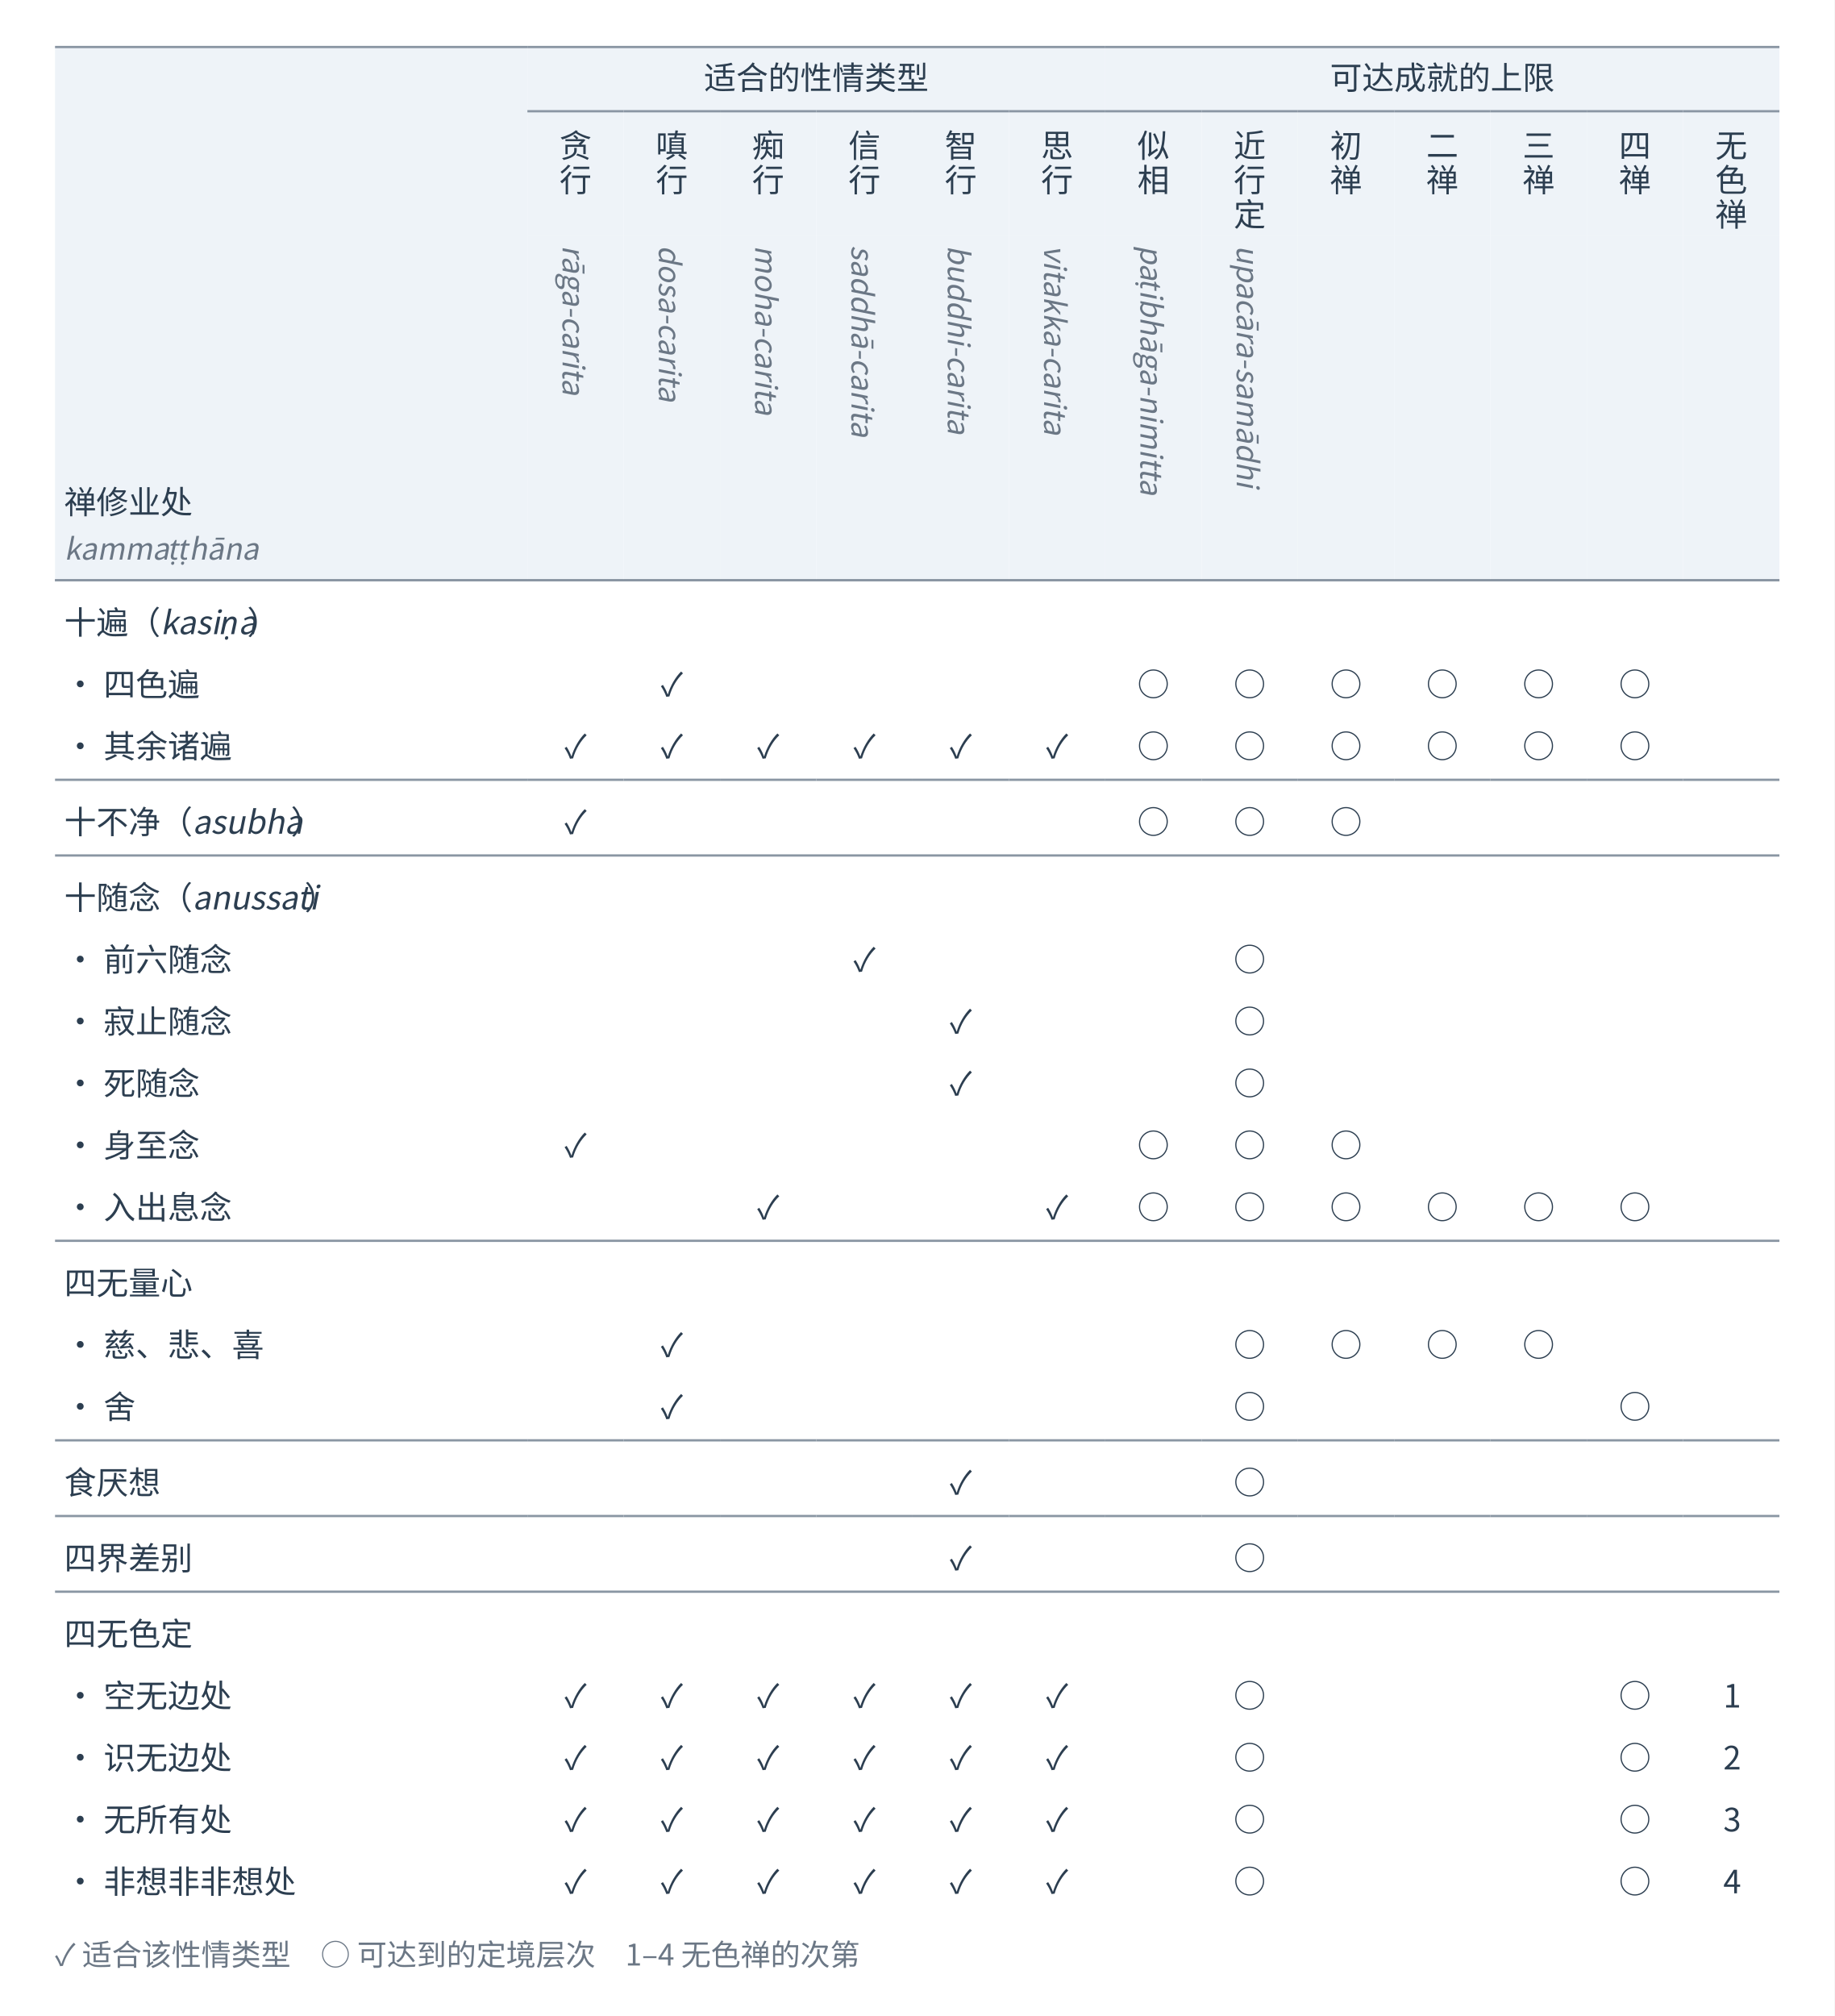
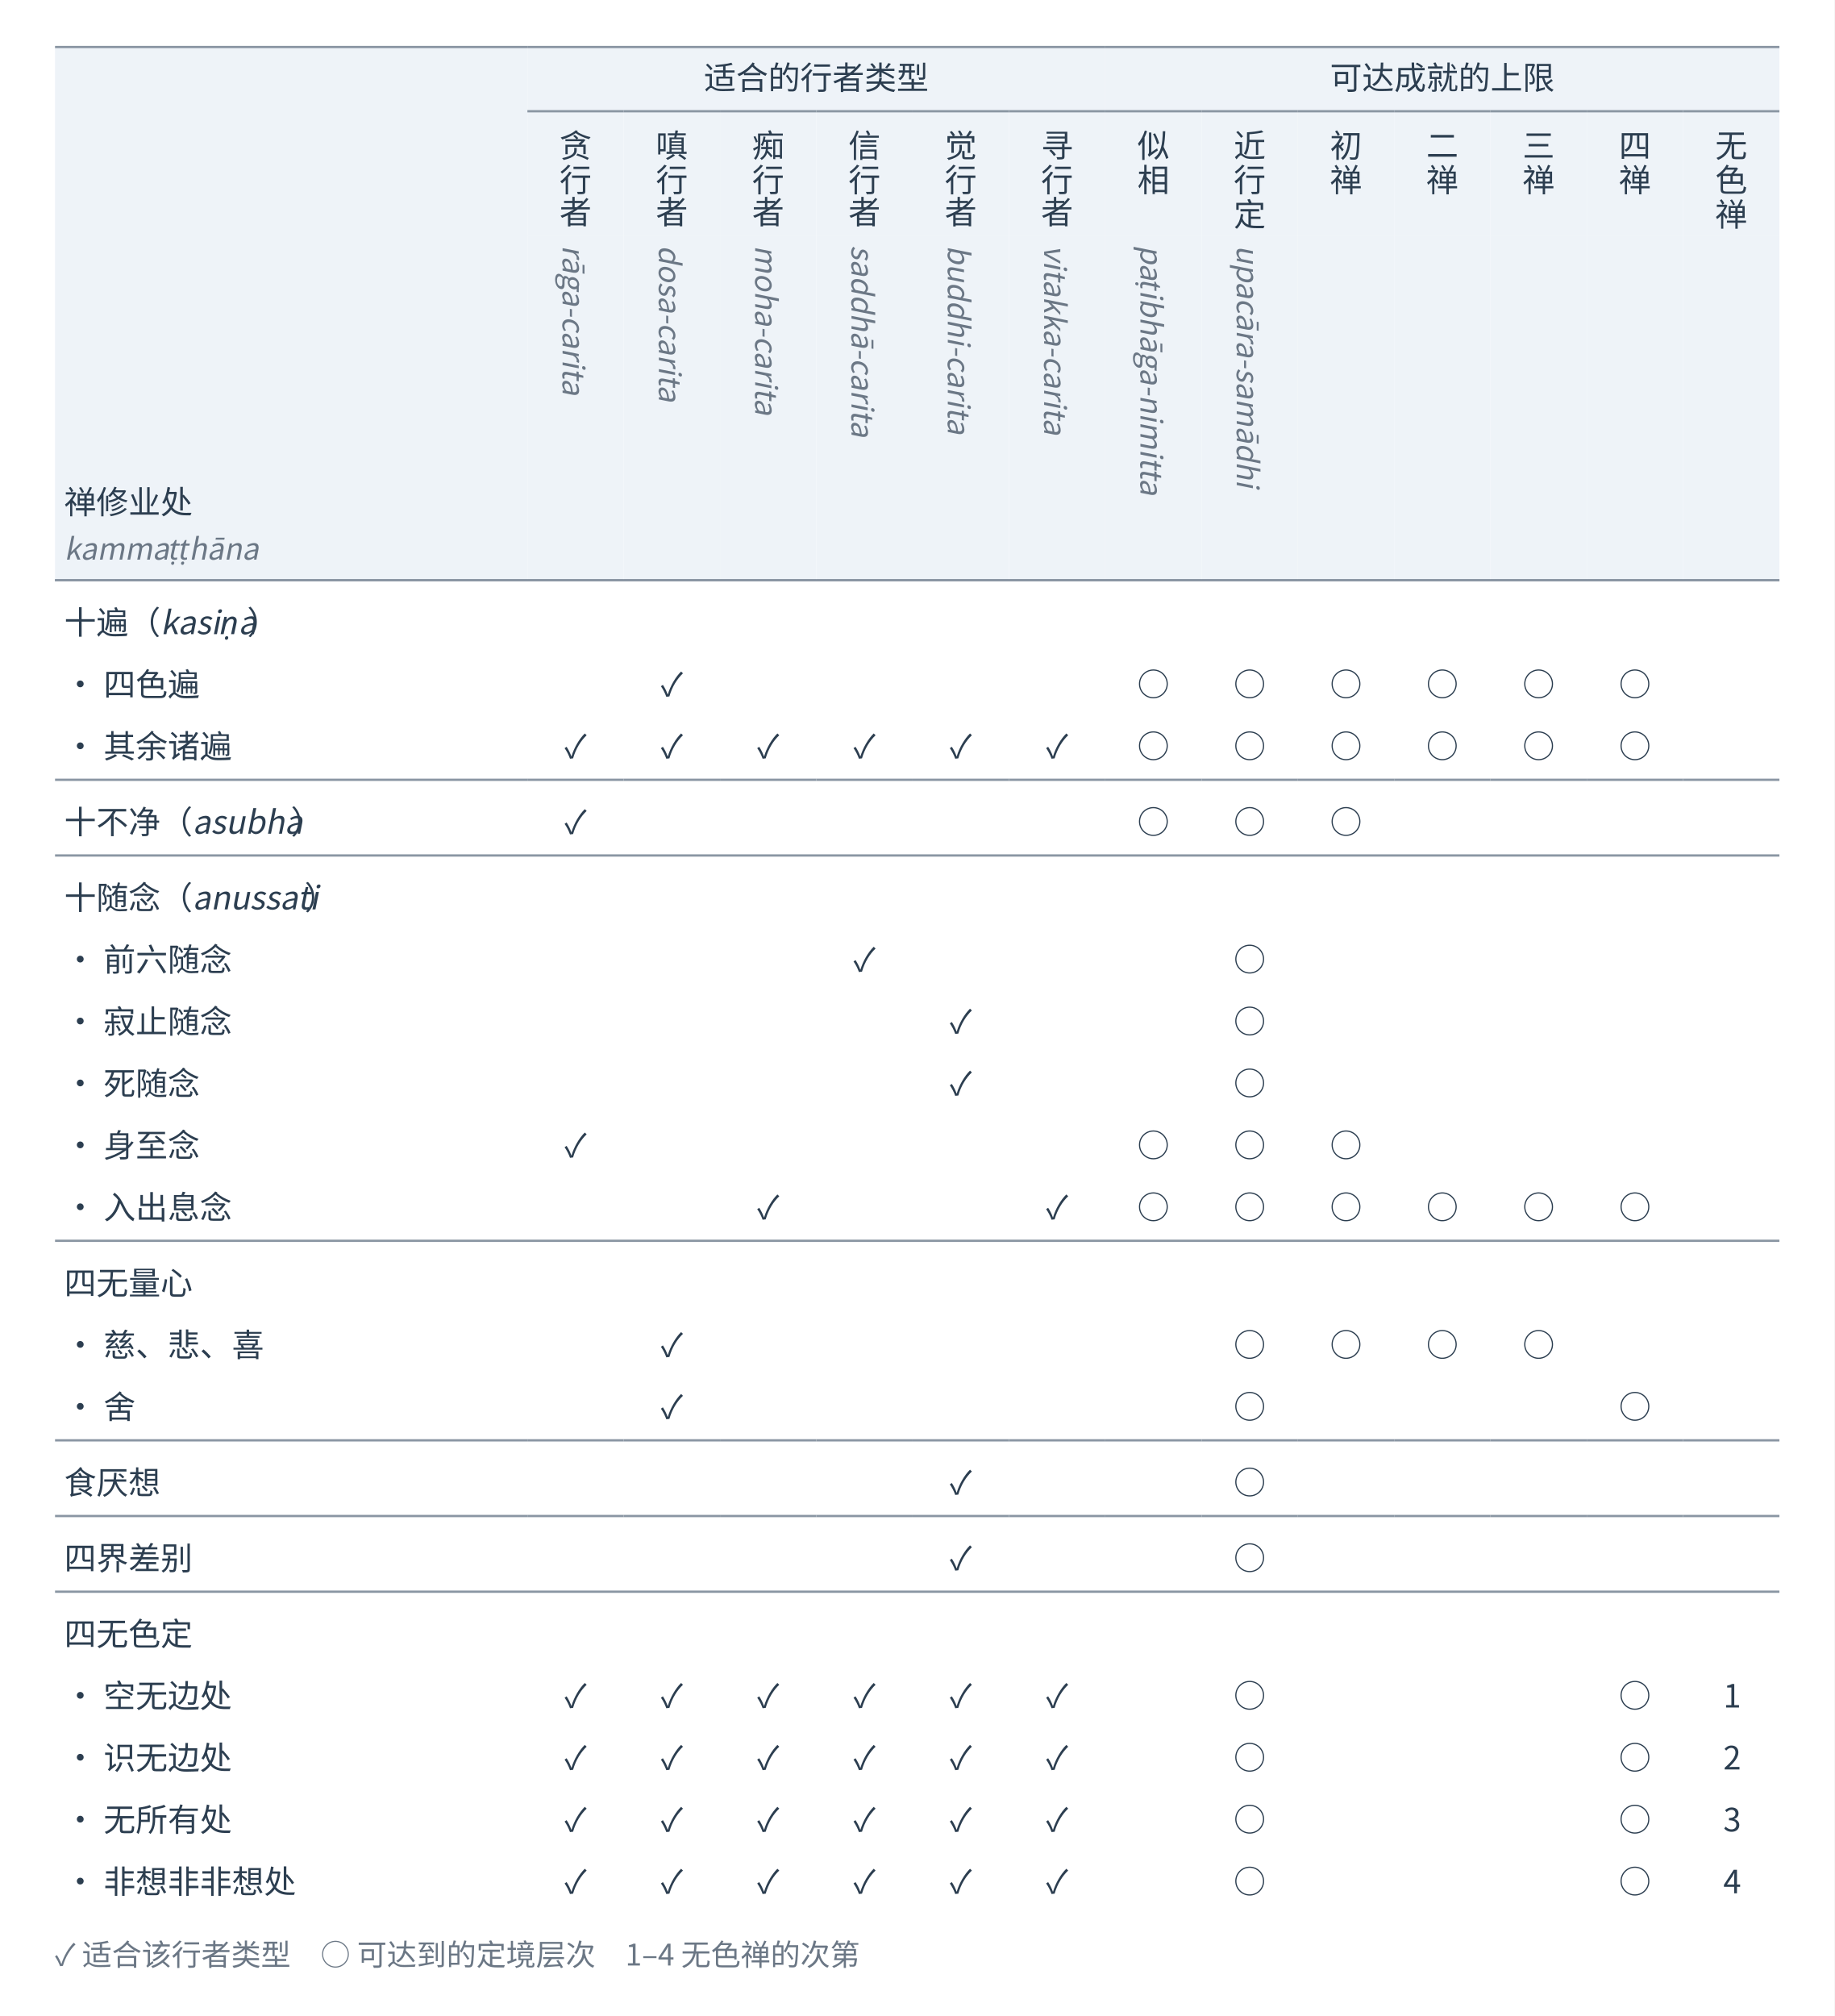
- <svg xmlns="http://www.w3.org/2000/svg" width="800" height="879" viewBox="0.0 0.0 800 879" role="img" aria-label="禅修业处、性格类型与成就范围">
+ <svg xmlns="http://www.w3.org/2000/svg" width="800" height="879" viewBox="0.0 0.0 800 879" role="img" aria-label="禅修业处、行者类型与成就范围">
  <rect x="0.0" y="0.0" width="800" height="879" fill="#FFFFFF" />
  <defs>
    <style>@font-face{font-family:'PaliLatin';src:local('Source Sans 3'),local('SourceSans3-Regular');font-weight:200 900;unicode-range:U+0000-024F,U+1E00-1EFF;}@font-face{font-family:'PaliLatin';font-style:italic;src:local('Source Sans 3 Italic'),local('SourceSans3-Italic');font-weight:200 900;unicode-range:U+0000-024F,U+1E00-1EFF;}</style>
  </defs>
  <rect x="24" y="20.5" width="206" height="232.5" fill="rgb(238, 243, 248)" />
  <rect x="230" y="20.5" width="252" height="28" fill="rgb(238, 243, 248)" />
  <rect x="482" y="20.5" width="294" height="28" fill="rgb(238, 243, 248)" />
  <rect x="230" y="48.5" width="42" height="54.5" fill="rgb(238, 243, 248)" />
  <rect x="272" y="48.5" width="42" height="54.5" fill="rgb(238, 243, 248)" />
  <rect x="314" y="48.5" width="42" height="54.5" fill="rgb(238, 243, 248)" />
  <rect x="356" y="48.5" width="42" height="54.5" fill="rgb(238, 243, 248)" />
  <rect x="398" y="48.5" width="42" height="54.5" fill="rgb(238, 243, 248)" />
  <rect x="440" y="48.5" width="42" height="54.5" fill="rgb(238, 243, 248)" />
  <rect x="482" y="48.5" width="42" height="54.5" fill="rgb(238, 243, 248)" />
  <rect x="524" y="48.5" width="42" height="54.5" fill="rgb(238, 243, 248)" />
  <rect x="566" y="48.5" width="42" height="54.5" fill="rgb(238, 243, 248)" />
  <rect x="608" y="48.5" width="42" height="54.5" fill="rgb(238, 243, 248)" />
  <rect x="650" y="48.5" width="42" height="54.5" fill="rgb(238, 243, 248)" />
  <rect x="692" y="48.5" width="42" height="54.5" fill="rgb(238, 243, 248)" />
  <rect x="734" y="48.5" width="42" height="54.5" fill="rgb(238, 243, 248)" />
  <rect x="230" y="103" width="42" height="150" fill="rgb(238, 243, 248)" />
  <rect x="272" y="103" width="42" height="150" fill="rgb(238, 243, 248)" />
  <rect x="314" y="103" width="42" height="150" fill="rgb(238, 243, 248)" />
  <rect x="356" y="103" width="42" height="150" fill="rgb(238, 243, 248)" />
  <rect x="398" y="103" width="42" height="150" fill="rgb(238, 243, 248)" />
  <rect x="440" y="103" width="42" height="150" fill="rgb(238, 243, 248)" />
  <rect x="482" y="103" width="42" height="150" fill="rgb(238, 243, 248)" />
  <rect x="524" y="103" width="42" height="150" fill="rgb(238, 243, 248)" />
  <rect x="566" y="103" width="42" height="150" fill="rgb(238, 243, 248)" />
  <rect x="608" y="103" width="42" height="150" fill="rgb(238, 243, 248)" />
  <rect x="650" y="103" width="42" height="150" fill="rgb(238, 243, 248)" />
  <rect x="692" y="103" width="42" height="150" fill="rgb(238, 243, 248)" />
  <rect x="734" y="103" width="42" height="150" fill="rgb(238, 243, 248)" />
  <line x1="24" y1="20.5" x2="230" y2="20.5" stroke="rgb(138, 150, 163)" stroke-width="1" />
  <line x1="24" y1="253" x2="230" y2="253" stroke="rgb(138, 150, 163)" stroke-width="1" />
  <line x1="230" y1="20.5" x2="482" y2="20.5" stroke="rgb(138, 150, 163)" stroke-width="1" />
  <line x1="482" y1="20.5" x2="776" y2="20.5" stroke="rgb(138, 150, 163)" stroke-width="1" />
  <line x1="230" y1="48.5" x2="272" y2="48.5" stroke="rgb(138, 150, 163)" stroke-width="1" />
  <line x1="272" y1="48.5" x2="314" y2="48.5" stroke="rgb(138, 150, 163)" stroke-width="1" />
  <line x1="314" y1="48.5" x2="356" y2="48.5" stroke="rgb(138, 150, 163)" stroke-width="1" />
  <line x1="356" y1="48.5" x2="398" y2="48.5" stroke="rgb(138, 150, 163)" stroke-width="1" />
  <line x1="398" y1="48.5" x2="440" y2="48.5" stroke="rgb(138, 150, 163)" stroke-width="1" />
  <line x1="440" y1="48.5" x2="482" y2="48.5" stroke="rgb(138, 150, 163)" stroke-width="1" />
  <line x1="482" y1="48.5" x2="524" y2="48.5" stroke="rgb(138, 150, 163)" stroke-width="1" />
  <line x1="524" y1="48.5" x2="566" y2="48.5" stroke="rgb(138, 150, 163)" stroke-width="1" />
  <line x1="566" y1="48.5" x2="608" y2="48.5" stroke="rgb(138, 150, 163)" stroke-width="1" />
  <line x1="608" y1="48.5" x2="650" y2="48.5" stroke="rgb(138, 150, 163)" stroke-width="1" />
  <line x1="650" y1="48.5" x2="692" y2="48.5" stroke="rgb(138, 150, 163)" stroke-width="1" />
  <line x1="692" y1="48.5" x2="734" y2="48.5" stroke="rgb(138, 150, 163)" stroke-width="1" />
  <line x1="734" y1="48.5" x2="776" y2="48.5" stroke="rgb(138, 150, 163)" stroke-width="1" />
  <line x1="230" y1="253" x2="272" y2="253" stroke="rgb(138, 150, 163)" stroke-width="1" />
  <line x1="272" y1="253" x2="314" y2="253" stroke="rgb(138, 150, 163)" stroke-width="1" />
  <line x1="314" y1="253" x2="356" y2="253" stroke="rgb(138, 150, 163)" stroke-width="1" />
  <line x1="356" y1="253" x2="398" y2="253" stroke="rgb(138, 150, 163)" stroke-width="1" />
  <line x1="398" y1="253" x2="440" y2="253" stroke="rgb(138, 150, 163)" stroke-width="1" />
  <line x1="440" y1="253" x2="482" y2="253" stroke="rgb(138, 150, 163)" stroke-width="1" />
  <line x1="482" y1="253" x2="524" y2="253" stroke="rgb(138, 150, 163)" stroke-width="1" />
  <line x1="524" y1="253" x2="566" y2="253" stroke="rgb(138, 150, 163)" stroke-width="1" />
  <line x1="566" y1="253" x2="608" y2="253" stroke="rgb(138, 150, 163)" stroke-width="1" />
  <line x1="608" y1="253" x2="650" y2="253" stroke="rgb(138, 150, 163)" stroke-width="1" />
  <line x1="650" y1="253" x2="692" y2="253" stroke="rgb(138, 150, 163)" stroke-width="1" />
  <line x1="692" y1="253" x2="734" y2="253" stroke="rgb(138, 150, 163)" stroke-width="1" />
  <line x1="734" y1="253" x2="776" y2="253" stroke="rgb(138, 150, 163)" stroke-width="1" />
  <line x1="24" y1="253" x2="776" y2="253" stroke="rgb(138, 150, 163)" stroke-width="1" />
  <line x1="24" y1="340" x2="230" y2="340" stroke="rgb(138, 150, 163)" stroke-width="1" />
  <line x1="230" y1="340" x2="272" y2="340" stroke="rgb(138, 150, 163)" stroke-width="1" />
  <line x1="272" y1="340" x2="314" y2="340" stroke="rgb(138, 150, 163)" stroke-width="1" />
  <line x1="314" y1="340" x2="356" y2="340" stroke="rgb(138, 150, 163)" stroke-width="1" />
  <line x1="356" y1="340" x2="398" y2="340" stroke="rgb(138, 150, 163)" stroke-width="1" />
  <line x1="398" y1="340" x2="440" y2="340" stroke="rgb(138, 150, 163)" stroke-width="1" />
  <line x1="440" y1="340" x2="482" y2="340" stroke="rgb(138, 150, 163)" stroke-width="1" />
  <line x1="482" y1="340" x2="524" y2="340" stroke="rgb(138, 150, 163)" stroke-width="1" />
  <line x1="524" y1="340" x2="566" y2="340" stroke="rgb(138, 150, 163)" stroke-width="1" />
  <line x1="566" y1="340" x2="608" y2="340" stroke="rgb(138, 150, 163)" stroke-width="1" />
  <line x1="608" y1="340" x2="650" y2="340" stroke="rgb(138, 150, 163)" stroke-width="1" />
  <line x1="650" y1="340" x2="692" y2="340" stroke="rgb(138, 150, 163)" stroke-width="1" />
  <line x1="692" y1="340" x2="734" y2="340" stroke="rgb(138, 150, 163)" stroke-width="1" />
  <line x1="734" y1="340" x2="776" y2="340" stroke="rgb(138, 150, 163)" stroke-width="1" />
  <line x1="24" y1="373" x2="776" y2="373" stroke="rgb(138, 150, 163)" stroke-width="1" />
  <line x1="24" y1="541" x2="776" y2="541" stroke="rgb(138, 150, 163)" stroke-width="1" />
  <line x1="24" y1="628" x2="230" y2="628" stroke="rgb(138, 150, 163)" stroke-width="1" />
  <line x1="230" y1="628" x2="272" y2="628" stroke="rgb(138, 150, 163)" stroke-width="1" />
  <line x1="272" y1="628" x2="314" y2="628" stroke="rgb(138, 150, 163)" stroke-width="1" />
  <line x1="314" y1="628" x2="356" y2="628" stroke="rgb(138, 150, 163)" stroke-width="1" />
  <line x1="356" y1="628" x2="398" y2="628" stroke="rgb(138, 150, 163)" stroke-width="1" />
  <line x1="398" y1="628" x2="440" y2="628" stroke="rgb(138, 150, 163)" stroke-width="1" />
  <line x1="440" y1="628" x2="482" y2="628" stroke="rgb(138, 150, 163)" stroke-width="1" />
  <line x1="482" y1="628" x2="524" y2="628" stroke="rgb(138, 150, 163)" stroke-width="1" />
  <line x1="524" y1="628" x2="566" y2="628" stroke="rgb(138, 150, 163)" stroke-width="1" />
  <line x1="566" y1="628" x2="608" y2="628" stroke="rgb(138, 150, 163)" stroke-width="1" />
  <line x1="608" y1="628" x2="650" y2="628" stroke="rgb(138, 150, 163)" stroke-width="1" />
  <line x1="650" y1="628" x2="692" y2="628" stroke="rgb(138, 150, 163)" stroke-width="1" />
  <line x1="692" y1="628" x2="734" y2="628" stroke="rgb(138, 150, 163)" stroke-width="1" />
  <line x1="734" y1="628" x2="776" y2="628" stroke="rgb(138, 150, 163)" stroke-width="1" />
  <line x1="24" y1="661" x2="230" y2="661" stroke="rgb(138, 150, 163)" stroke-width="1" />
  <line x1="230" y1="661" x2="272" y2="661" stroke="rgb(138, 150, 163)" stroke-width="1" />
  <line x1="272" y1="661" x2="314" y2="661" stroke="rgb(138, 150, 163)" stroke-width="1" />
  <line x1="314" y1="661" x2="356" y2="661" stroke="rgb(138, 150, 163)" stroke-width="1" />
  <line x1="356" y1="661" x2="398" y2="661" stroke="rgb(138, 150, 163)" stroke-width="1" />
  <line x1="398" y1="661" x2="440" y2="661" stroke="rgb(138, 150, 163)" stroke-width="1" />
  <line x1="440" y1="661" x2="482" y2="661" stroke="rgb(138, 150, 163)" stroke-width="1" />
  <line x1="482" y1="661" x2="524" y2="661" stroke="rgb(138, 150, 163)" stroke-width="1" />
  <line x1="524" y1="661" x2="566" y2="661" stroke="rgb(138, 150, 163)" stroke-width="1" />
  <line x1="566" y1="661" x2="608" y2="661" stroke="rgb(138, 150, 163)" stroke-width="1" />
  <line x1="608" y1="661" x2="650" y2="661" stroke="rgb(138, 150, 163)" stroke-width="1" />
  <line x1="650" y1="661" x2="692" y2="661" stroke="rgb(138, 150, 163)" stroke-width="1" />
  <line x1="692" y1="661" x2="734" y2="661" stroke="rgb(138, 150, 163)" stroke-width="1" />
  <line x1="734" y1="661" x2="776" y2="661" stroke="rgb(138, 150, 163)" stroke-width="1" />
  <line x1="24" y1="694" x2="776" y2="694" stroke="rgb(138, 150, 163)" stroke-width="1" />
  <text x="28" y="224" xml:space="preserve" font-family="PaliLatin, 'Noto Sans CJK SC', sans-serif" font-size="14px" font-weight="500" fill="rgb(44, 62, 80)">禅修业处</text>
  <text x="28" y="244" xml:space="preserve" font-family="PaliLatin, 'Noto Sans CJK SC', sans-serif" font-size="13px" font-weight="500" font-style="italic" fill="rgb(107, 119, 133)">kammaṭṭhāna</text>
-   <text x="306.99" y="39" xml:space="preserve" font-family="PaliLatin, 'Noto Sans CJK SC', sans-serif" font-size="14px" font-weight="500" fill="rgb(44, 62, 80)">适合的性情类型</text>
+   <text x="306.99" y="39" xml:space="preserve" font-family="PaliLatin, 'Noto Sans CJK SC', sans-serif" font-size="14px" font-weight="500" fill="rgb(44, 62, 80)">适合的行者类型</text>
  <text x="579.99" y="39" xml:space="preserve" font-family="PaliLatin, 'Noto Sans CJK SC', sans-serif" font-size="14px" font-weight="500" fill="rgb(44, 62, 80)">可达成就的上限</text>
  <text x="251" y="62.5" text-anchor="middle" dominant-baseline="central" font-family="PaliLatin, 'Noto Sans CJK SC', sans-serif" font-size="14px" font-weight="400" fill="rgb(44, 62, 80)">贪</text>
  <text x="251" y="77.5" text-anchor="middle" dominant-baseline="central" font-family="PaliLatin, 'Noto Sans CJK SC', sans-serif" font-size="14px" font-weight="400" fill="rgb(44, 62, 80)">行</text>
+   <text x="251" y="91.5" text-anchor="middle" dominant-baseline="central" font-family="PaliLatin, 'Noto Sans CJK SC', sans-serif" font-size="14px" font-weight="400" fill="rgb(44, 62, 80)">者</text>
  <text x="293" y="62.5" text-anchor="middle" dominant-baseline="central" font-family="PaliLatin, 'Noto Sans CJK SC', sans-serif" font-size="14px" font-weight="400" fill="rgb(44, 62, 80)">嗔</text>
  <text x="293" y="77.5" text-anchor="middle" dominant-baseline="central" font-family="PaliLatin, 'Noto Sans CJK SC', sans-serif" font-size="14px" font-weight="400" fill="rgb(44, 62, 80)">行</text>
+   <text x="293" y="91.5" text-anchor="middle" dominant-baseline="central" font-family="PaliLatin, 'Noto Sans CJK SC', sans-serif" font-size="14px" font-weight="400" fill="rgb(44, 62, 80)">者</text>
  <text x="335" y="62.5" text-anchor="middle" dominant-baseline="central" font-family="PaliLatin, 'Noto Sans CJK SC', sans-serif" font-size="14px" font-weight="400" fill="rgb(44, 62, 80)">痴</text>
  <text x="335" y="77.5" text-anchor="middle" dominant-baseline="central" font-family="PaliLatin, 'Noto Sans CJK SC', sans-serif" font-size="14px" font-weight="400" fill="rgb(44, 62, 80)">行</text>
+   <text x="335" y="91.5" text-anchor="middle" dominant-baseline="central" font-family="PaliLatin, 'Noto Sans CJK SC', sans-serif" font-size="14px" font-weight="400" fill="rgb(44, 62, 80)">者</text>
  <text x="377" y="62.5" text-anchor="middle" dominant-baseline="central" font-family="PaliLatin, 'Noto Sans CJK SC', sans-serif" font-size="14px" font-weight="400" fill="rgb(44, 62, 80)">信</text>
  <text x="377" y="77.5" text-anchor="middle" dominant-baseline="central" font-family="PaliLatin, 'Noto Sans CJK SC', sans-serif" font-size="14px" font-weight="400" fill="rgb(44, 62, 80)">行</text>
-   <text x="419" y="62.5" text-anchor="middle" dominant-baseline="central" font-family="PaliLatin, 'Noto Sans CJK SC', sans-serif" font-size="14px" font-weight="400" fill="rgb(44, 62, 80)">智</text>
+   <text x="377" y="91.5" text-anchor="middle" dominant-baseline="central" font-family="PaliLatin, 'Noto Sans CJK SC', sans-serif" font-size="14px" font-weight="400" fill="rgb(44, 62, 80)">者</text>
+   <text x="419" y="62.5" text-anchor="middle" dominant-baseline="central" font-family="PaliLatin, 'Noto Sans CJK SC', sans-serif" font-size="14px" font-weight="400" fill="rgb(44, 62, 80)">觉</text>
  <text x="419" y="77.5" text-anchor="middle" dominant-baseline="central" font-family="PaliLatin, 'Noto Sans CJK SC', sans-serif" font-size="14px" font-weight="400" fill="rgb(44, 62, 80)">行</text>
-   <text x="461" y="62.5" text-anchor="middle" dominant-baseline="central" font-family="PaliLatin, 'Noto Sans CJK SC', sans-serif" font-size="14px" font-weight="400" fill="rgb(44, 62, 80)">思</text>
+   <text x="419" y="91.5" text-anchor="middle" dominant-baseline="central" font-family="PaliLatin, 'Noto Sans CJK SC', sans-serif" font-size="14px" font-weight="400" fill="rgb(44, 62, 80)">者</text>
+   <text x="461" y="62.5" text-anchor="middle" dominant-baseline="central" font-family="PaliLatin, 'Noto Sans CJK SC', sans-serif" font-size="14px" font-weight="400" fill="rgb(44, 62, 80)">寻</text>
  <text x="461" y="77.5" text-anchor="middle" dominant-baseline="central" font-family="PaliLatin, 'Noto Sans CJK SC', sans-serif" font-size="14px" font-weight="400" fill="rgb(44, 62, 80)">行</text>
+   <text x="461" y="91.5" text-anchor="middle" dominant-baseline="central" font-family="PaliLatin, 'Noto Sans CJK SC', sans-serif" font-size="14px" font-weight="400" fill="rgb(44, 62, 80)">者</text>
  <text x="503" y="62.5" text-anchor="middle" dominant-baseline="central" font-family="PaliLatin, 'Noto Sans CJK SC', sans-serif" font-size="14px" font-weight="400" fill="rgb(44, 62, 80)">似</text>
  <text x="503" y="77.5" text-anchor="middle" dominant-baseline="central" font-family="PaliLatin, 'Noto Sans CJK SC', sans-serif" font-size="14px" font-weight="400" fill="rgb(44, 62, 80)">相</text>
  <text x="545" y="62.5" text-anchor="middle" dominant-baseline="central" font-family="PaliLatin, 'Noto Sans CJK SC', sans-serif" font-size="14px" font-weight="400" fill="rgb(44, 62, 80)">近</text>
  <text x="545" y="77.5" text-anchor="middle" dominant-baseline="central" font-family="PaliLatin, 'Noto Sans CJK SC', sans-serif" font-size="14px" font-weight="400" fill="rgb(44, 62, 80)">行</text>
  <text x="545" y="92.5" text-anchor="middle" dominant-baseline="central" font-family="PaliLatin, 'Noto Sans CJK SC', sans-serif" font-size="14px" font-weight="400" fill="rgb(44, 62, 80)">定</text>
  <text x="587" y="62.5" text-anchor="middle" dominant-baseline="central" font-family="PaliLatin, 'Noto Sans CJK SC', sans-serif" font-size="14px" font-weight="400" fill="rgb(44, 62, 80)">初</text>
  <text x="587" y="77.5" text-anchor="middle" dominant-baseline="central" font-family="PaliLatin, 'Noto Sans CJK SC', sans-serif" font-size="14px" font-weight="400" fill="rgb(44, 62, 80)">禅</text>
  <text x="629" y="62.5" text-anchor="middle" dominant-baseline="central" font-family="PaliLatin, 'Noto Sans CJK SC', sans-serif" font-size="14px" font-weight="400" fill="rgb(44, 62, 80)">二</text>
  <text x="629" y="77.5" text-anchor="middle" dominant-baseline="central" font-family="PaliLatin, 'Noto Sans CJK SC', sans-serif" font-size="14px" font-weight="400" fill="rgb(44, 62, 80)">禅</text>
  <text x="671" y="62.5" text-anchor="middle" dominant-baseline="central" font-family="PaliLatin, 'Noto Sans CJK SC', sans-serif" font-size="14px" font-weight="400" fill="rgb(44, 62, 80)">三</text>
  <text x="671" y="77.5" text-anchor="middle" dominant-baseline="central" font-family="PaliLatin, 'Noto Sans CJK SC', sans-serif" font-size="14px" font-weight="400" fill="rgb(44, 62, 80)">禅</text>
  <text x="713" y="62.5" text-anchor="middle" dominant-baseline="central" font-family="PaliLatin, 'Noto Sans CJK SC', sans-serif" font-size="14px" font-weight="400" fill="rgb(44, 62, 80)">四</text>
  <text x="713" y="77.5" text-anchor="middle" dominant-baseline="central" font-family="PaliLatin, 'Noto Sans CJK SC', sans-serif" font-size="14px" font-weight="400" fill="rgb(44, 62, 80)">禅</text>
  <text x="755" y="62.5" text-anchor="middle" dominant-baseline="central" font-family="PaliLatin, 'Noto Sans CJK SC', sans-serif" font-size="14px" font-weight="400" fill="rgb(44, 62, 80)">无</text>
  <text x="755" y="77.5" text-anchor="middle" dominant-baseline="central" font-family="PaliLatin, 'Noto Sans CJK SC', sans-serif" font-size="14px" font-weight="400" fill="rgb(44, 62, 80)">色</text>
  <text x="755" y="92.5" text-anchor="middle" dominant-baseline="central" font-family="PaliLatin, 'Noto Sans CJK SC', sans-serif" font-size="14px" font-weight="400" fill="rgb(44, 62, 80)">禅</text>
  <text transform="translate(251,107) rotate(90)" dominant-baseline="central" font-family="PaliLatin, 'Noto Sans CJK SC', sans-serif" font-size="13px" font-weight="400" font-style="italic" fill="rgb(107, 119, 133)">rāga-carita</text>
  <text transform="translate(293,107) rotate(90)" dominant-baseline="central" font-family="PaliLatin, 'Noto Sans CJK SC', sans-serif" font-size="13px" font-weight="400" font-style="italic" fill="rgb(107, 119, 133)">dosa-carita</text>
  <text transform="translate(335,107) rotate(90)" dominant-baseline="central" font-family="PaliLatin, 'Noto Sans CJK SC', sans-serif" font-size="13px" font-weight="400" font-style="italic" fill="rgb(107, 119, 133)">moha-carita</text>
  <text transform="translate(377,107) rotate(90)" dominant-baseline="central" font-family="PaliLatin, 'Noto Sans CJK SC', sans-serif" font-size="13px" font-weight="400" font-style="italic" fill="rgb(107, 119, 133)">saddhā-carita</text>
  <text transform="translate(419,107) rotate(90)" dominant-baseline="central" font-family="PaliLatin, 'Noto Sans CJK SC', sans-serif" font-size="13px" font-weight="400" font-style="italic" fill="rgb(107, 119, 133)">buddhi-carita</text>
  <text transform="translate(461,107) rotate(90)" dominant-baseline="central" font-family="PaliLatin, 'Noto Sans CJK SC', sans-serif" font-size="13px" font-weight="400" font-style="italic" fill="rgb(107, 119, 133)">vitakka-carita</text>
  <text transform="translate(503,107) rotate(90)" dominant-baseline="central" font-family="PaliLatin, 'Noto Sans CJK SC', sans-serif" font-size="13px" font-weight="400" font-style="italic" fill="rgb(107, 119, 133)">paṭibhāga-nimitta</text>
  <text transform="translate(545,107) rotate(90)" dominant-baseline="central" font-family="PaliLatin, 'Noto Sans CJK SC', sans-serif" font-size="13px" font-weight="400" font-style="italic" fill="rgb(107, 119, 133)">upacāra-samādhi</text>
  <text x="28" y="276.5" xml:space="preserve" font-family="PaliLatin, 'Noto Sans CJK SC', sans-serif" font-size="14px" font-weight="400" fill="rgb(44, 62, 80)">十遍（</text>
  <text x="70.01" y="276.5" xml:space="preserve" font-family="PaliLatin, 'Noto Sans CJK SC', sans-serif" font-size="14px" font-weight="400" font-style="italic" fill="rgb(44, 62, 80)">kasiṇa</text>
  <text x="107.73" y="276.5" xml:space="preserve" font-family="PaliLatin, 'Noto Sans CJK SC', sans-serif" font-size="14px" font-weight="400" fill="rgb(44, 62, 80)">）</text>
  <text x="28" y="303.5" xml:space="preserve" font-family="PaliLatin, 'Noto Sans CJK SC', sans-serif" font-size="14px" font-weight="400" fill="rgb(44, 62, 80)">• 四色遍</text>
  <text x="288.22" y="303.5" xml:space="preserve" font-family="PaliLatin, 'Noto Sans CJK SC', sans-serif" font-size="14px" font-weight="400" fill="rgb(44, 62, 80)">✓</text>
  <text x="495.99" y="303.5" xml:space="preserve" font-family="PaliLatin, 'Noto Sans CJK SC', sans-serif" font-size="14px" font-weight="400" fill="rgb(44, 62, 80)">○</text>
  <text x="537.99" y="303.5" xml:space="preserve" font-family="PaliLatin, 'Noto Sans CJK SC', sans-serif" font-size="14px" font-weight="400" fill="rgb(44, 62, 80)">○</text>
  <text x="579.99" y="303.5" xml:space="preserve" font-family="PaliLatin, 'Noto Sans CJK SC', sans-serif" font-size="14px" font-weight="400" fill="rgb(44, 62, 80)">○</text>
  <text x="621.99" y="303.5" xml:space="preserve" font-family="PaliLatin, 'Noto Sans CJK SC', sans-serif" font-size="14px" font-weight="400" fill="rgb(44, 62, 80)">○</text>
  <text x="663.99" y="303.5" xml:space="preserve" font-family="PaliLatin, 'Noto Sans CJK SC', sans-serif" font-size="14px" font-weight="400" fill="rgb(44, 62, 80)">○</text>
  <text x="705.99" y="303.5" xml:space="preserve" font-family="PaliLatin, 'Noto Sans CJK SC', sans-serif" font-size="14px" font-weight="400" fill="rgb(44, 62, 80)">○</text>
  <text x="28" y="330.5" xml:space="preserve" font-family="PaliLatin, 'Noto Sans CJK SC', sans-serif" font-size="14px" font-weight="400" fill="rgb(44, 62, 80)">• 其余诸遍</text>
  <text x="246.22" y="330.5" xml:space="preserve" font-family="PaliLatin, 'Noto Sans CJK SC', sans-serif" font-size="14px" font-weight="400" fill="rgb(44, 62, 80)">✓</text>
  <text x="288.22" y="330.5" xml:space="preserve" font-family="PaliLatin, 'Noto Sans CJK SC', sans-serif" font-size="14px" font-weight="400" fill="rgb(44, 62, 80)">✓</text>
  <text x="330.22" y="330.5" xml:space="preserve" font-family="PaliLatin, 'Noto Sans CJK SC', sans-serif" font-size="14px" font-weight="400" fill="rgb(44, 62, 80)">✓</text>
  <text x="372.22" y="330.5" xml:space="preserve" font-family="PaliLatin, 'Noto Sans CJK SC', sans-serif" font-size="14px" font-weight="400" fill="rgb(44, 62, 80)">✓</text>
  <text x="414.22" y="330.5" xml:space="preserve" font-family="PaliLatin, 'Noto Sans CJK SC', sans-serif" font-size="14px" font-weight="400" fill="rgb(44, 62, 80)">✓</text>
  <text x="456.22" y="330.5" xml:space="preserve" font-family="PaliLatin, 'Noto Sans CJK SC', sans-serif" font-size="14px" font-weight="400" fill="rgb(44, 62, 80)">✓</text>
  <text x="495.99" y="330.5" xml:space="preserve" font-family="PaliLatin, 'Noto Sans CJK SC', sans-serif" font-size="14px" font-weight="400" fill="rgb(44, 62, 80)">○</text>
  <text x="537.99" y="330.5" xml:space="preserve" font-family="PaliLatin, 'Noto Sans CJK SC', sans-serif" font-size="14px" font-weight="400" fill="rgb(44, 62, 80)">○</text>
  <text x="579.99" y="330.5" xml:space="preserve" font-family="PaliLatin, 'Noto Sans CJK SC', sans-serif" font-size="14px" font-weight="400" fill="rgb(44, 62, 80)">○</text>
  <text x="621.99" y="330.5" xml:space="preserve" font-family="PaliLatin, 'Noto Sans CJK SC', sans-serif" font-size="14px" font-weight="400" fill="rgb(44, 62, 80)">○</text>
  <text x="663.99" y="330.5" xml:space="preserve" font-family="PaliLatin, 'Noto Sans CJK SC', sans-serif" font-size="14px" font-weight="400" fill="rgb(44, 62, 80)">○</text>
  <text x="705.99" y="330.5" xml:space="preserve" font-family="PaliLatin, 'Noto Sans CJK SC', sans-serif" font-size="14px" font-weight="400" fill="rgb(44, 62, 80)">○</text>
  <text x="28" y="363.5" xml:space="preserve" font-family="PaliLatin, 'Noto Sans CJK SC', sans-serif" font-size="14px" font-weight="400" fill="rgb(44, 62, 80)">十不净（</text>
  <text x="84.01" y="363.5" xml:space="preserve" font-family="PaliLatin, 'Noto Sans CJK SC', sans-serif" font-size="14px" font-weight="400" font-style="italic" fill="rgb(44, 62, 80)">asubha</text>
  <text x="126.78" y="363.5" xml:space="preserve" font-family="PaliLatin, 'Noto Sans CJK SC', sans-serif" font-size="14px" font-weight="400" fill="rgb(44, 62, 80)">）</text>
  <text x="246.22" y="363.5" xml:space="preserve" font-family="PaliLatin, 'Noto Sans CJK SC', sans-serif" font-size="14px" font-weight="400" fill="rgb(44, 62, 80)">✓</text>
  <text x="495.99" y="363.5" xml:space="preserve" font-family="PaliLatin, 'Noto Sans CJK SC', sans-serif" font-size="14px" font-weight="400" fill="rgb(44, 62, 80)">○</text>
  <text x="537.99" y="363.5" xml:space="preserve" font-family="PaliLatin, 'Noto Sans CJK SC', sans-serif" font-size="14px" font-weight="400" fill="rgb(44, 62, 80)">○</text>
  <text x="579.99" y="363.5" xml:space="preserve" font-family="PaliLatin, 'Noto Sans CJK SC', sans-serif" font-size="14px" font-weight="400" fill="rgb(44, 62, 80)">○</text>
  <text x="28" y="396.5" xml:space="preserve" font-family="PaliLatin, 'Noto Sans CJK SC', sans-serif" font-size="14px" font-weight="400" fill="rgb(44, 62, 80)">十随念（</text>
  <text x="84.01" y="396.5" xml:space="preserve" font-family="PaliLatin, 'Noto Sans CJK SC', sans-serif" font-size="14px" font-weight="400" font-style="italic" fill="rgb(44, 62, 80)">anussati</text>
  <text x="132.79" y="396.5" xml:space="preserve" font-family="PaliLatin, 'Noto Sans CJK SC', sans-serif" font-size="14px" font-weight="400" fill="rgb(44, 62, 80)">）</text>
  <text x="28" y="423.5" xml:space="preserve" font-family="PaliLatin, 'Noto Sans CJK SC', sans-serif" font-size="14px" font-weight="400" fill="rgb(44, 62, 80)">• 前六随念</text>
  <text x="372.22" y="423.5" xml:space="preserve" font-family="PaliLatin, 'Noto Sans CJK SC', sans-serif" font-size="14px" font-weight="400" fill="rgb(44, 62, 80)">✓</text>
  <text x="537.99" y="423.5" xml:space="preserve" font-family="PaliLatin, 'Noto Sans CJK SC', sans-serif" font-size="14px" font-weight="400" fill="rgb(44, 62, 80)">○</text>
  <text x="28" y="450.5" xml:space="preserve" font-family="PaliLatin, 'Noto Sans CJK SC', sans-serif" font-size="14px" font-weight="400" fill="rgb(44, 62, 80)">• 寂止随念</text>
  <text x="414.22" y="450.5" xml:space="preserve" font-family="PaliLatin, 'Noto Sans CJK SC', sans-serif" font-size="14px" font-weight="400" fill="rgb(44, 62, 80)">✓</text>
  <text x="537.99" y="450.5" xml:space="preserve" font-family="PaliLatin, 'Noto Sans CJK SC', sans-serif" font-size="14px" font-weight="400" fill="rgb(44, 62, 80)">○</text>
  <text x="28" y="477.5" xml:space="preserve" font-family="PaliLatin, 'Noto Sans CJK SC', sans-serif" font-size="14px" font-weight="400" fill="rgb(44, 62, 80)">• 死随念</text>
  <text x="414.22" y="477.5" xml:space="preserve" font-family="PaliLatin, 'Noto Sans CJK SC', sans-serif" font-size="14px" font-weight="400" fill="rgb(44, 62, 80)">✓</text>
  <text x="537.99" y="477.5" xml:space="preserve" font-family="PaliLatin, 'Noto Sans CJK SC', sans-serif" font-size="14px" font-weight="400" fill="rgb(44, 62, 80)">○</text>
  <text x="28" y="504.5" xml:space="preserve" font-family="PaliLatin, 'Noto Sans CJK SC', sans-serif" font-size="14px" font-weight="400" fill="rgb(44, 62, 80)">• 身至念</text>
  <text x="246.22" y="504.5" xml:space="preserve" font-family="PaliLatin, 'Noto Sans CJK SC', sans-serif" font-size="14px" font-weight="400" fill="rgb(44, 62, 80)">✓</text>
  <text x="495.99" y="504.5" xml:space="preserve" font-family="PaliLatin, 'Noto Sans CJK SC', sans-serif" font-size="14px" font-weight="400" fill="rgb(44, 62, 80)">○</text>
  <text x="537.99" y="504.5" xml:space="preserve" font-family="PaliLatin, 'Noto Sans CJK SC', sans-serif" font-size="14px" font-weight="400" fill="rgb(44, 62, 80)">○</text>
  <text x="579.99" y="504.5" xml:space="preserve" font-family="PaliLatin, 'Noto Sans CJK SC', sans-serif" font-size="14px" font-weight="400" fill="rgb(44, 62, 80)">○</text>
  <text x="28" y="531.5" xml:space="preserve" font-family="PaliLatin, 'Noto Sans CJK SC', sans-serif" font-size="14px" font-weight="400" fill="rgb(44, 62, 80)">• 入出息念</text>
  <text x="330.22" y="531.5" xml:space="preserve" font-family="PaliLatin, 'Noto Sans CJK SC', sans-serif" font-size="14px" font-weight="400" fill="rgb(44, 62, 80)">✓</text>
  <text x="456.22" y="531.5" xml:space="preserve" font-family="PaliLatin, 'Noto Sans CJK SC', sans-serif" font-size="14px" font-weight="400" fill="rgb(44, 62, 80)">✓</text>
  <text x="495.99" y="531.5" xml:space="preserve" font-family="PaliLatin, 'Noto Sans CJK SC', sans-serif" font-size="14px" font-weight="400" fill="rgb(44, 62, 80)">○</text>
  <text x="537.99" y="531.5" xml:space="preserve" font-family="PaliLatin, 'Noto Sans CJK SC', sans-serif" font-size="14px" font-weight="400" fill="rgb(44, 62, 80)">○</text>
  <text x="579.99" y="531.5" xml:space="preserve" font-family="PaliLatin, 'Noto Sans CJK SC', sans-serif" font-size="14px" font-weight="400" fill="rgb(44, 62, 80)">○</text>
  <text x="621.99" y="531.5" xml:space="preserve" font-family="PaliLatin, 'Noto Sans CJK SC', sans-serif" font-size="14px" font-weight="400" fill="rgb(44, 62, 80)">○</text>
  <text x="663.99" y="531.5" xml:space="preserve" font-family="PaliLatin, 'Noto Sans CJK SC', sans-serif" font-size="14px" font-weight="400" fill="rgb(44, 62, 80)">○</text>
  <text x="705.99" y="531.5" xml:space="preserve" font-family="PaliLatin, 'Noto Sans CJK SC', sans-serif" font-size="14px" font-weight="400" fill="rgb(44, 62, 80)">○</text>
  <text x="28" y="564.5" xml:space="preserve" font-family="PaliLatin, 'Noto Sans CJK SC', sans-serif" font-size="14px" font-weight="400" fill="rgb(44, 62, 80)">四无量心</text>
  <text x="28" y="591.5" xml:space="preserve" font-family="PaliLatin, 'Noto Sans CJK SC', sans-serif" font-size="14px" font-weight="400" fill="rgb(44, 62, 80)">• 慈、悲、喜</text>
  <text x="288.22" y="591.5" xml:space="preserve" font-family="PaliLatin, 'Noto Sans CJK SC', sans-serif" font-size="14px" font-weight="400" fill="rgb(44, 62, 80)">✓</text>
  <text x="537.99" y="591.5" xml:space="preserve" font-family="PaliLatin, 'Noto Sans CJK SC', sans-serif" font-size="14px" font-weight="400" fill="rgb(44, 62, 80)">○</text>
  <text x="579.99" y="591.5" xml:space="preserve" font-family="PaliLatin, 'Noto Sans CJK SC', sans-serif" font-size="14px" font-weight="400" fill="rgb(44, 62, 80)">○</text>
  <text x="621.99" y="591.5" xml:space="preserve" font-family="PaliLatin, 'Noto Sans CJK SC', sans-serif" font-size="14px" font-weight="400" fill="rgb(44, 62, 80)">○</text>
  <text x="663.99" y="591.5" xml:space="preserve" font-family="PaliLatin, 'Noto Sans CJK SC', sans-serif" font-size="14px" font-weight="400" fill="rgb(44, 62, 80)">○</text>
  <text x="28" y="618.5" xml:space="preserve" font-family="PaliLatin, 'Noto Sans CJK SC', sans-serif" font-size="14px" font-weight="400" fill="rgb(44, 62, 80)">• 舍</text>
  <text x="288.22" y="618.5" xml:space="preserve" font-family="PaliLatin, 'Noto Sans CJK SC', sans-serif" font-size="14px" font-weight="400" fill="rgb(44, 62, 80)">✓</text>
  <text x="537.99" y="618.5" xml:space="preserve" font-family="PaliLatin, 'Noto Sans CJK SC', sans-serif" font-size="14px" font-weight="400" fill="rgb(44, 62, 80)">○</text>
  <text x="705.99" y="618.5" xml:space="preserve" font-family="PaliLatin, 'Noto Sans CJK SC', sans-serif" font-size="14px" font-weight="400" fill="rgb(44, 62, 80)">○</text>
  <text x="28" y="651.5" xml:space="preserve" font-family="PaliLatin, 'Noto Sans CJK SC', sans-serif" font-size="14px" font-weight="400" fill="rgb(44, 62, 80)">食厌想</text>
  <text x="414.22" y="651.5" xml:space="preserve" font-family="PaliLatin, 'Noto Sans CJK SC', sans-serif" font-size="14px" font-weight="400" fill="rgb(44, 62, 80)">✓</text>
  <text x="537.99" y="651.5" xml:space="preserve" font-family="PaliLatin, 'Noto Sans CJK SC', sans-serif" font-size="14px" font-weight="400" fill="rgb(44, 62, 80)">○</text>
  <text x="28" y="684.5" xml:space="preserve" font-family="PaliLatin, 'Noto Sans CJK SC', sans-serif" font-size="14px" font-weight="400" fill="rgb(44, 62, 80)">四界差别</text>
  <text x="414.22" y="684.5" xml:space="preserve" font-family="PaliLatin, 'Noto Sans CJK SC', sans-serif" font-size="14px" font-weight="400" fill="rgb(44, 62, 80)">✓</text>
  <text x="537.99" y="684.5" xml:space="preserve" font-family="PaliLatin, 'Noto Sans CJK SC', sans-serif" font-size="14px" font-weight="400" fill="rgb(44, 62, 80)">○</text>
  <text x="28" y="717.5" xml:space="preserve" font-family="PaliLatin, 'Noto Sans CJK SC', sans-serif" font-size="14px" font-weight="400" fill="rgb(44, 62, 80)">四无色定</text>
  <text x="28" y="744.5" xml:space="preserve" font-family="PaliLatin, 'Noto Sans CJK SC', sans-serif" font-size="14px" font-weight="400" fill="rgb(44, 62, 80)">• 空无边处</text>
  <text x="246.22" y="744.5" xml:space="preserve" font-family="PaliLatin, 'Noto Sans CJK SC', sans-serif" font-size="14px" font-weight="400" fill="rgb(44, 62, 80)">✓</text>
  <text x="288.22" y="744.5" xml:space="preserve" font-family="PaliLatin, 'Noto Sans CJK SC', sans-serif" font-size="14px" font-weight="400" fill="rgb(44, 62, 80)">✓</text>
  <text x="330.22" y="744.5" xml:space="preserve" font-family="PaliLatin, 'Noto Sans CJK SC', sans-serif" font-size="14px" font-weight="400" fill="rgb(44, 62, 80)">✓</text>
  <text x="372.22" y="744.5" xml:space="preserve" font-family="PaliLatin, 'Noto Sans CJK SC', sans-serif" font-size="14px" font-weight="400" fill="rgb(44, 62, 80)">✓</text>
  <text x="414.22" y="744.5" xml:space="preserve" font-family="PaliLatin, 'Noto Sans CJK SC', sans-serif" font-size="14px" font-weight="400" fill="rgb(44, 62, 80)">✓</text>
  <text x="456.22" y="744.5" xml:space="preserve" font-family="PaliLatin, 'Noto Sans CJK SC', sans-serif" font-size="14px" font-weight="400" fill="rgb(44, 62, 80)">✓</text>
  <text x="537.99" y="744.5" xml:space="preserve" font-family="PaliLatin, 'Noto Sans CJK SC', sans-serif" font-size="14px" font-weight="400" fill="rgb(44, 62, 80)">○</text>
  <text x="705.99" y="744.5" xml:space="preserve" font-family="PaliLatin, 'Noto Sans CJK SC', sans-serif" font-size="14px" font-weight="400" fill="rgb(44, 62, 80)">○</text>
  <text x="751.52" y="744.5" xml:space="preserve" font-family="PaliLatin, 'Noto Sans CJK SC', sans-serif" font-size="14px" font-weight="400" fill="rgb(44, 62, 80)">1</text>
  <text x="28" y="771.5" xml:space="preserve" font-family="PaliLatin, 'Noto Sans CJK SC', sans-serif" font-size="14px" font-weight="400" fill="rgb(44, 62, 80)">• 识无边处</text>
  <text x="246.22" y="771.5" xml:space="preserve" font-family="PaliLatin, 'Noto Sans CJK SC', sans-serif" font-size="14px" font-weight="400" fill="rgb(44, 62, 80)">✓</text>
  <text x="288.22" y="771.5" xml:space="preserve" font-family="PaliLatin, 'Noto Sans CJK SC', sans-serif" font-size="14px" font-weight="400" fill="rgb(44, 62, 80)">✓</text>
  <text x="330.22" y="771.5" xml:space="preserve" font-family="PaliLatin, 'Noto Sans CJK SC', sans-serif" font-size="14px" font-weight="400" fill="rgb(44, 62, 80)">✓</text>
  <text x="372.22" y="771.5" xml:space="preserve" font-family="PaliLatin, 'Noto Sans CJK SC', sans-serif" font-size="14px" font-weight="400" fill="rgb(44, 62, 80)">✓</text>
  <text x="414.22" y="771.5" xml:space="preserve" font-family="PaliLatin, 'Noto Sans CJK SC', sans-serif" font-size="14px" font-weight="400" fill="rgb(44, 62, 80)">✓</text>
  <text x="456.22" y="771.5" xml:space="preserve" font-family="PaliLatin, 'Noto Sans CJK SC', sans-serif" font-size="14px" font-weight="400" fill="rgb(44, 62, 80)">✓</text>
  <text x="537.99" y="771.5" xml:space="preserve" font-family="PaliLatin, 'Noto Sans CJK SC', sans-serif" font-size="14px" font-weight="400" fill="rgb(44, 62, 80)">○</text>
  <text x="705.99" y="771.5" xml:space="preserve" font-family="PaliLatin, 'Noto Sans CJK SC', sans-serif" font-size="14px" font-weight="400" fill="rgb(44, 62, 80)">○</text>
  <text x="751.52" y="771.5" xml:space="preserve" font-family="PaliLatin, 'Noto Sans CJK SC', sans-serif" font-size="14px" font-weight="400" fill="rgb(44, 62, 80)">2</text>
  <text x="28" y="798.5" xml:space="preserve" font-family="PaliLatin, 'Noto Sans CJK SC', sans-serif" font-size="14px" font-weight="400" fill="rgb(44, 62, 80)">• 无所有处</text>
  <text x="246.22" y="798.5" xml:space="preserve" font-family="PaliLatin, 'Noto Sans CJK SC', sans-serif" font-size="14px" font-weight="400" fill="rgb(44, 62, 80)">✓</text>
  <text x="288.22" y="798.5" xml:space="preserve" font-family="PaliLatin, 'Noto Sans CJK SC', sans-serif" font-size="14px" font-weight="400" fill="rgb(44, 62, 80)">✓</text>
  <text x="330.22" y="798.5" xml:space="preserve" font-family="PaliLatin, 'Noto Sans CJK SC', sans-serif" font-size="14px" font-weight="400" fill="rgb(44, 62, 80)">✓</text>
  <text x="372.22" y="798.5" xml:space="preserve" font-family="PaliLatin, 'Noto Sans CJK SC', sans-serif" font-size="14px" font-weight="400" fill="rgb(44, 62, 80)">✓</text>
  <text x="414.22" y="798.5" xml:space="preserve" font-family="PaliLatin, 'Noto Sans CJK SC', sans-serif" font-size="14px" font-weight="400" fill="rgb(44, 62, 80)">✓</text>
  <text x="456.22" y="798.5" xml:space="preserve" font-family="PaliLatin, 'Noto Sans CJK SC', sans-serif" font-size="14px" font-weight="400" fill="rgb(44, 62, 80)">✓</text>
  <text x="537.99" y="798.5" xml:space="preserve" font-family="PaliLatin, 'Noto Sans CJK SC', sans-serif" font-size="14px" font-weight="400" fill="rgb(44, 62, 80)">○</text>
  <text x="705.99" y="798.5" xml:space="preserve" font-family="PaliLatin, 'Noto Sans CJK SC', sans-serif" font-size="14px" font-weight="400" fill="rgb(44, 62, 80)">○</text>
  <text x="751.52" y="798.5" xml:space="preserve" font-family="PaliLatin, 'Noto Sans CJK SC', sans-serif" font-size="14px" font-weight="400" fill="rgb(44, 62, 80)">3</text>
  <text x="28" y="825.5" xml:space="preserve" font-family="PaliLatin, 'Noto Sans CJK SC', sans-serif" font-size="14px" font-weight="400" fill="rgb(44, 62, 80)">• 非想非非想处</text>
  <text x="246.22" y="825.5" xml:space="preserve" font-family="PaliLatin, 'Noto Sans CJK SC', sans-serif" font-size="14px" font-weight="400" fill="rgb(44, 62, 80)">✓</text>
  <text x="288.22" y="825.5" xml:space="preserve" font-family="PaliLatin, 'Noto Sans CJK SC', sans-serif" font-size="14px" font-weight="400" fill="rgb(44, 62, 80)">✓</text>
  <text x="330.22" y="825.5" xml:space="preserve" font-family="PaliLatin, 'Noto Sans CJK SC', sans-serif" font-size="14px" font-weight="400" fill="rgb(44, 62, 80)">✓</text>
  <text x="372.22" y="825.5" xml:space="preserve" font-family="PaliLatin, 'Noto Sans CJK SC', sans-serif" font-size="14px" font-weight="400" fill="rgb(44, 62, 80)">✓</text>
  <text x="414.22" y="825.5" xml:space="preserve" font-family="PaliLatin, 'Noto Sans CJK SC', sans-serif" font-size="14px" font-weight="400" fill="rgb(44, 62, 80)">✓</text>
  <text x="456.22" y="825.5" xml:space="preserve" font-family="PaliLatin, 'Noto Sans CJK SC', sans-serif" font-size="14px" font-weight="400" fill="rgb(44, 62, 80)">✓</text>
  <text x="537.99" y="825.5" xml:space="preserve" font-family="PaliLatin, 'Noto Sans CJK SC', sans-serif" font-size="14px" font-weight="400" fill="rgb(44, 62, 80)">○</text>
  <text x="705.99" y="825.5" xml:space="preserve" font-family="PaliLatin, 'Noto Sans CJK SC', sans-serif" font-size="14px" font-weight="400" fill="rgb(44, 62, 80)">○</text>
  <text x="751.52" y="825.5" xml:space="preserve" font-family="PaliLatin, 'Noto Sans CJK SC', sans-serif" font-size="14px" font-weight="400" fill="rgb(44, 62, 80)">4</text>
-   <text x="24" y="857" xml:space="preserve" font-family="PaliLatin, 'Noto Sans CJK SC', sans-serif" font-size="13px" font-weight="400" fill="rgb(107, 119, 133)">✓ 适合该性情类型　○ 可达到的定境层次　1–4 无色禅的次第</text>
+   <text x="24" y="857" xml:space="preserve" font-family="PaliLatin, 'Noto Sans CJK SC', sans-serif" font-size="13px" font-weight="400" fill="rgb(107, 119, 133)">✓ 适合该行者类型　○ 可达到的定境层次　1–4 无色禅的次第</text>
</svg>
